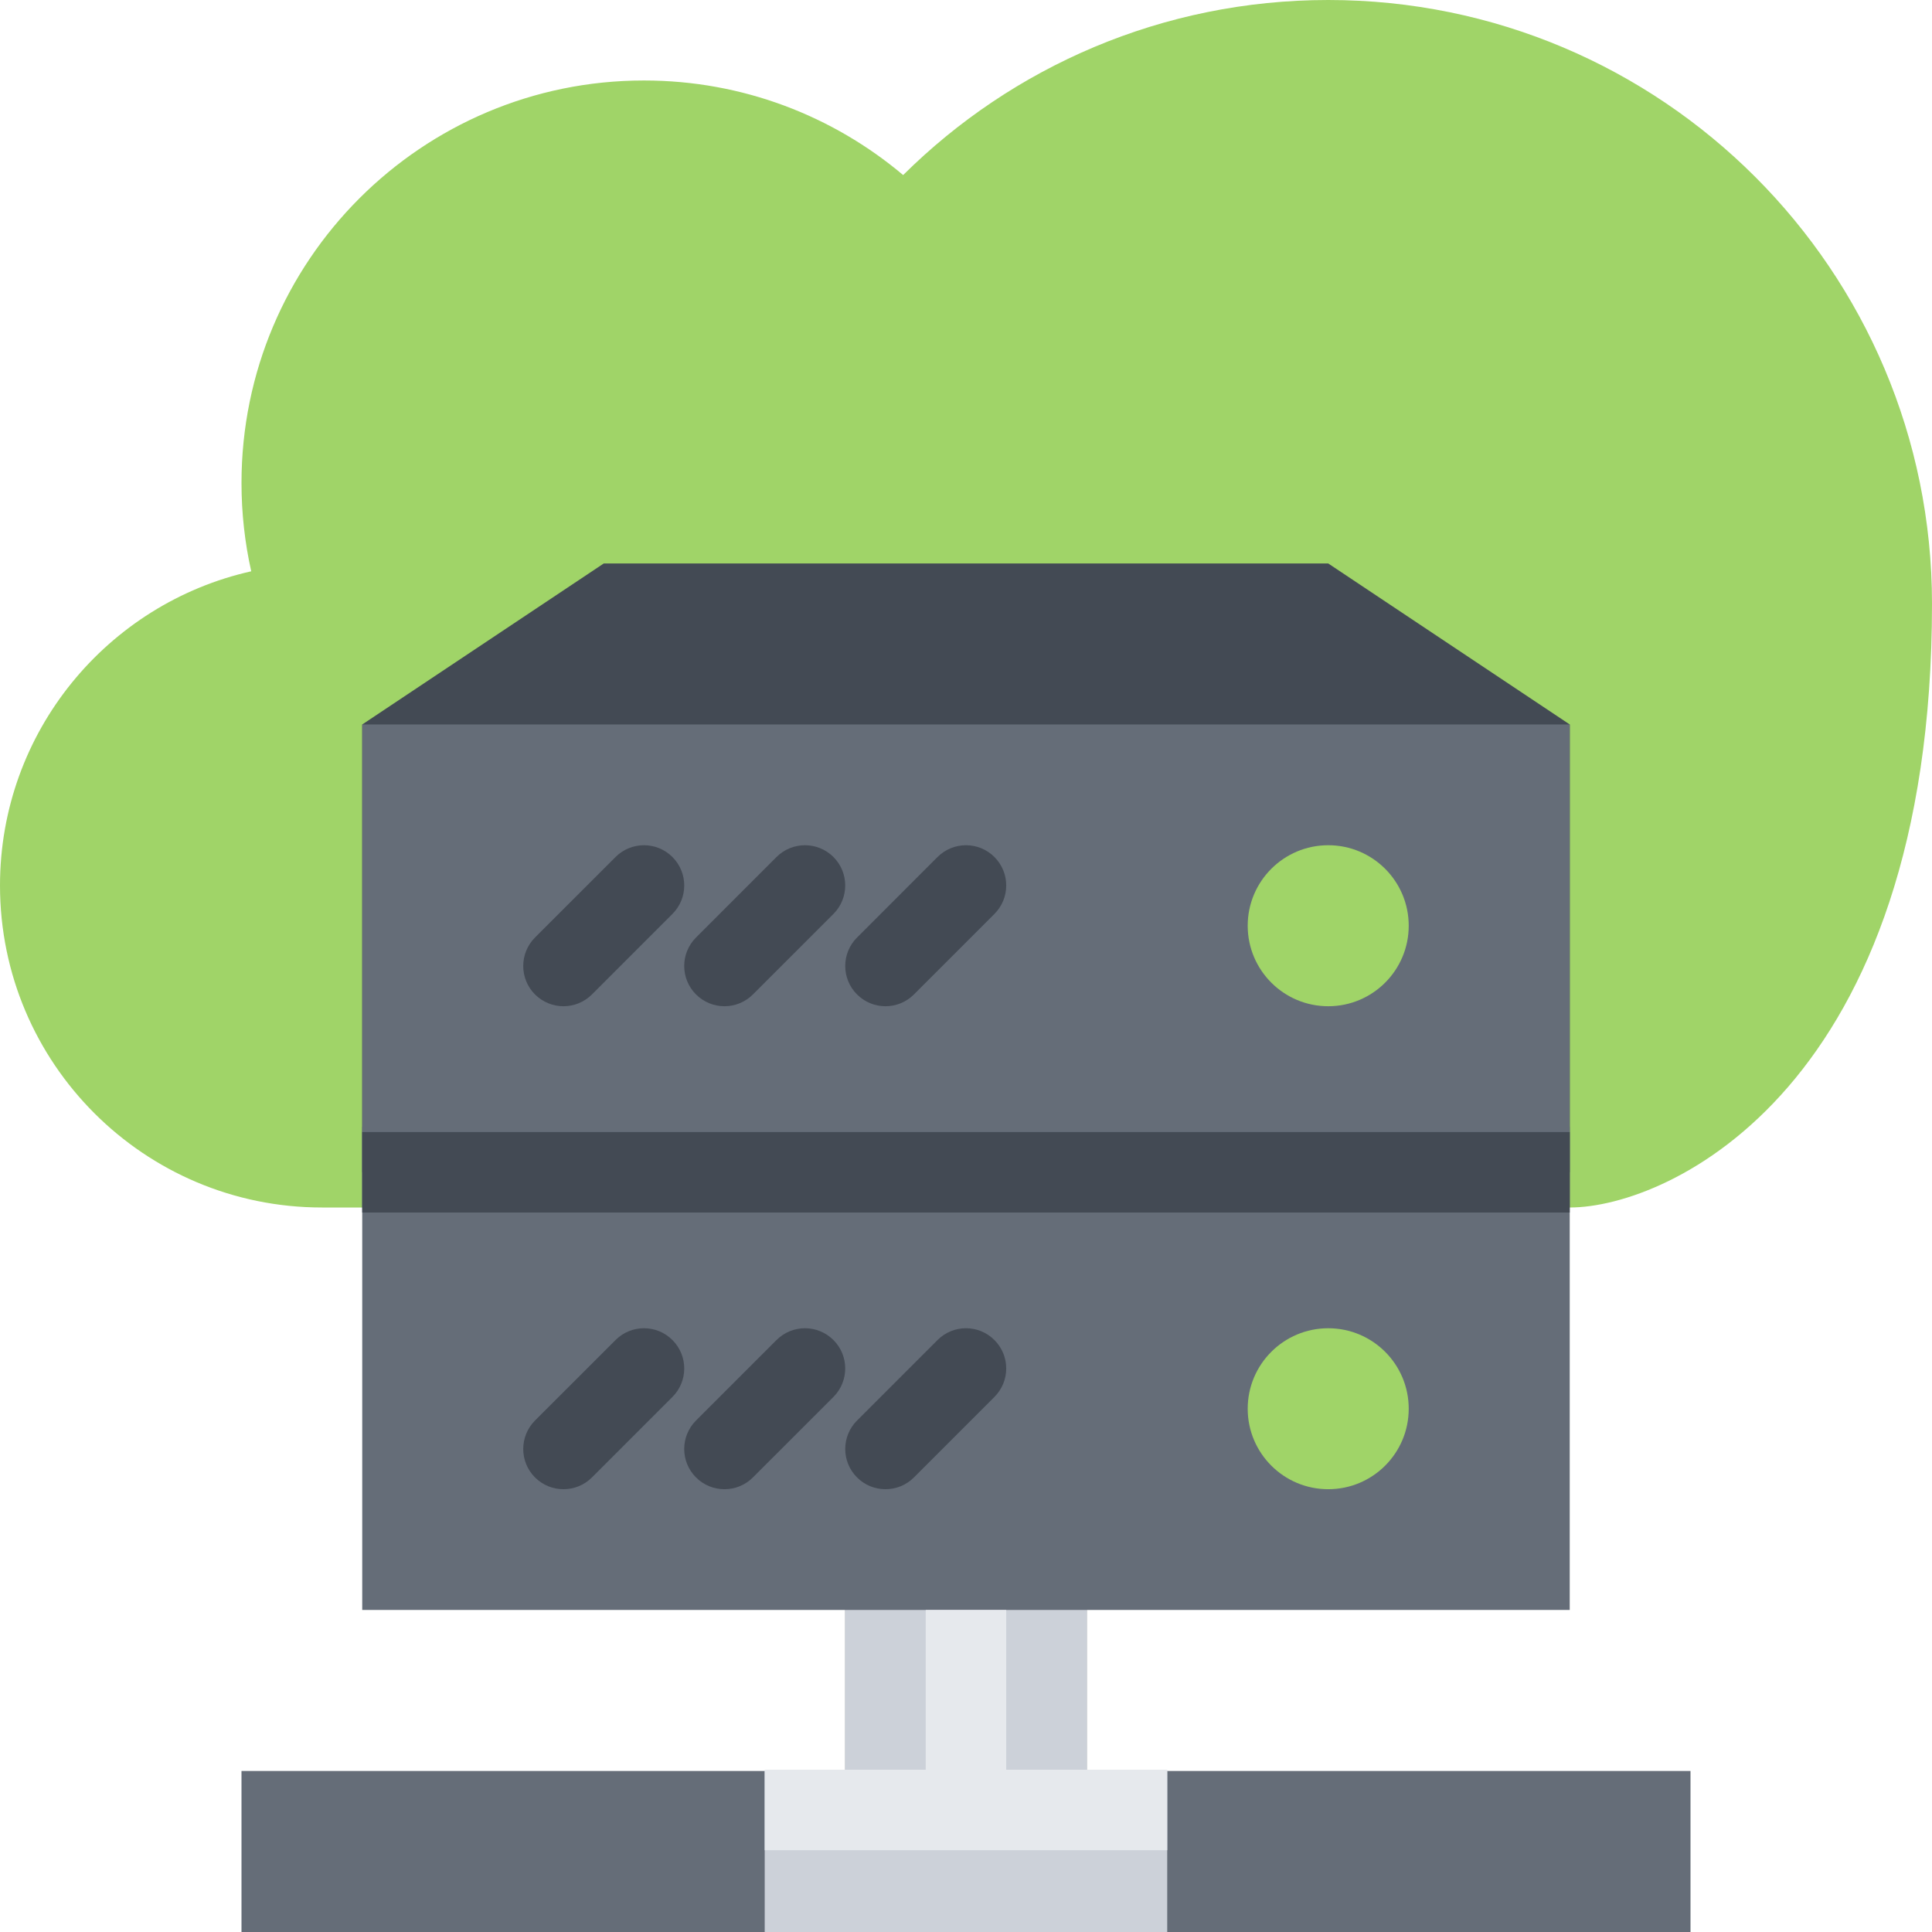
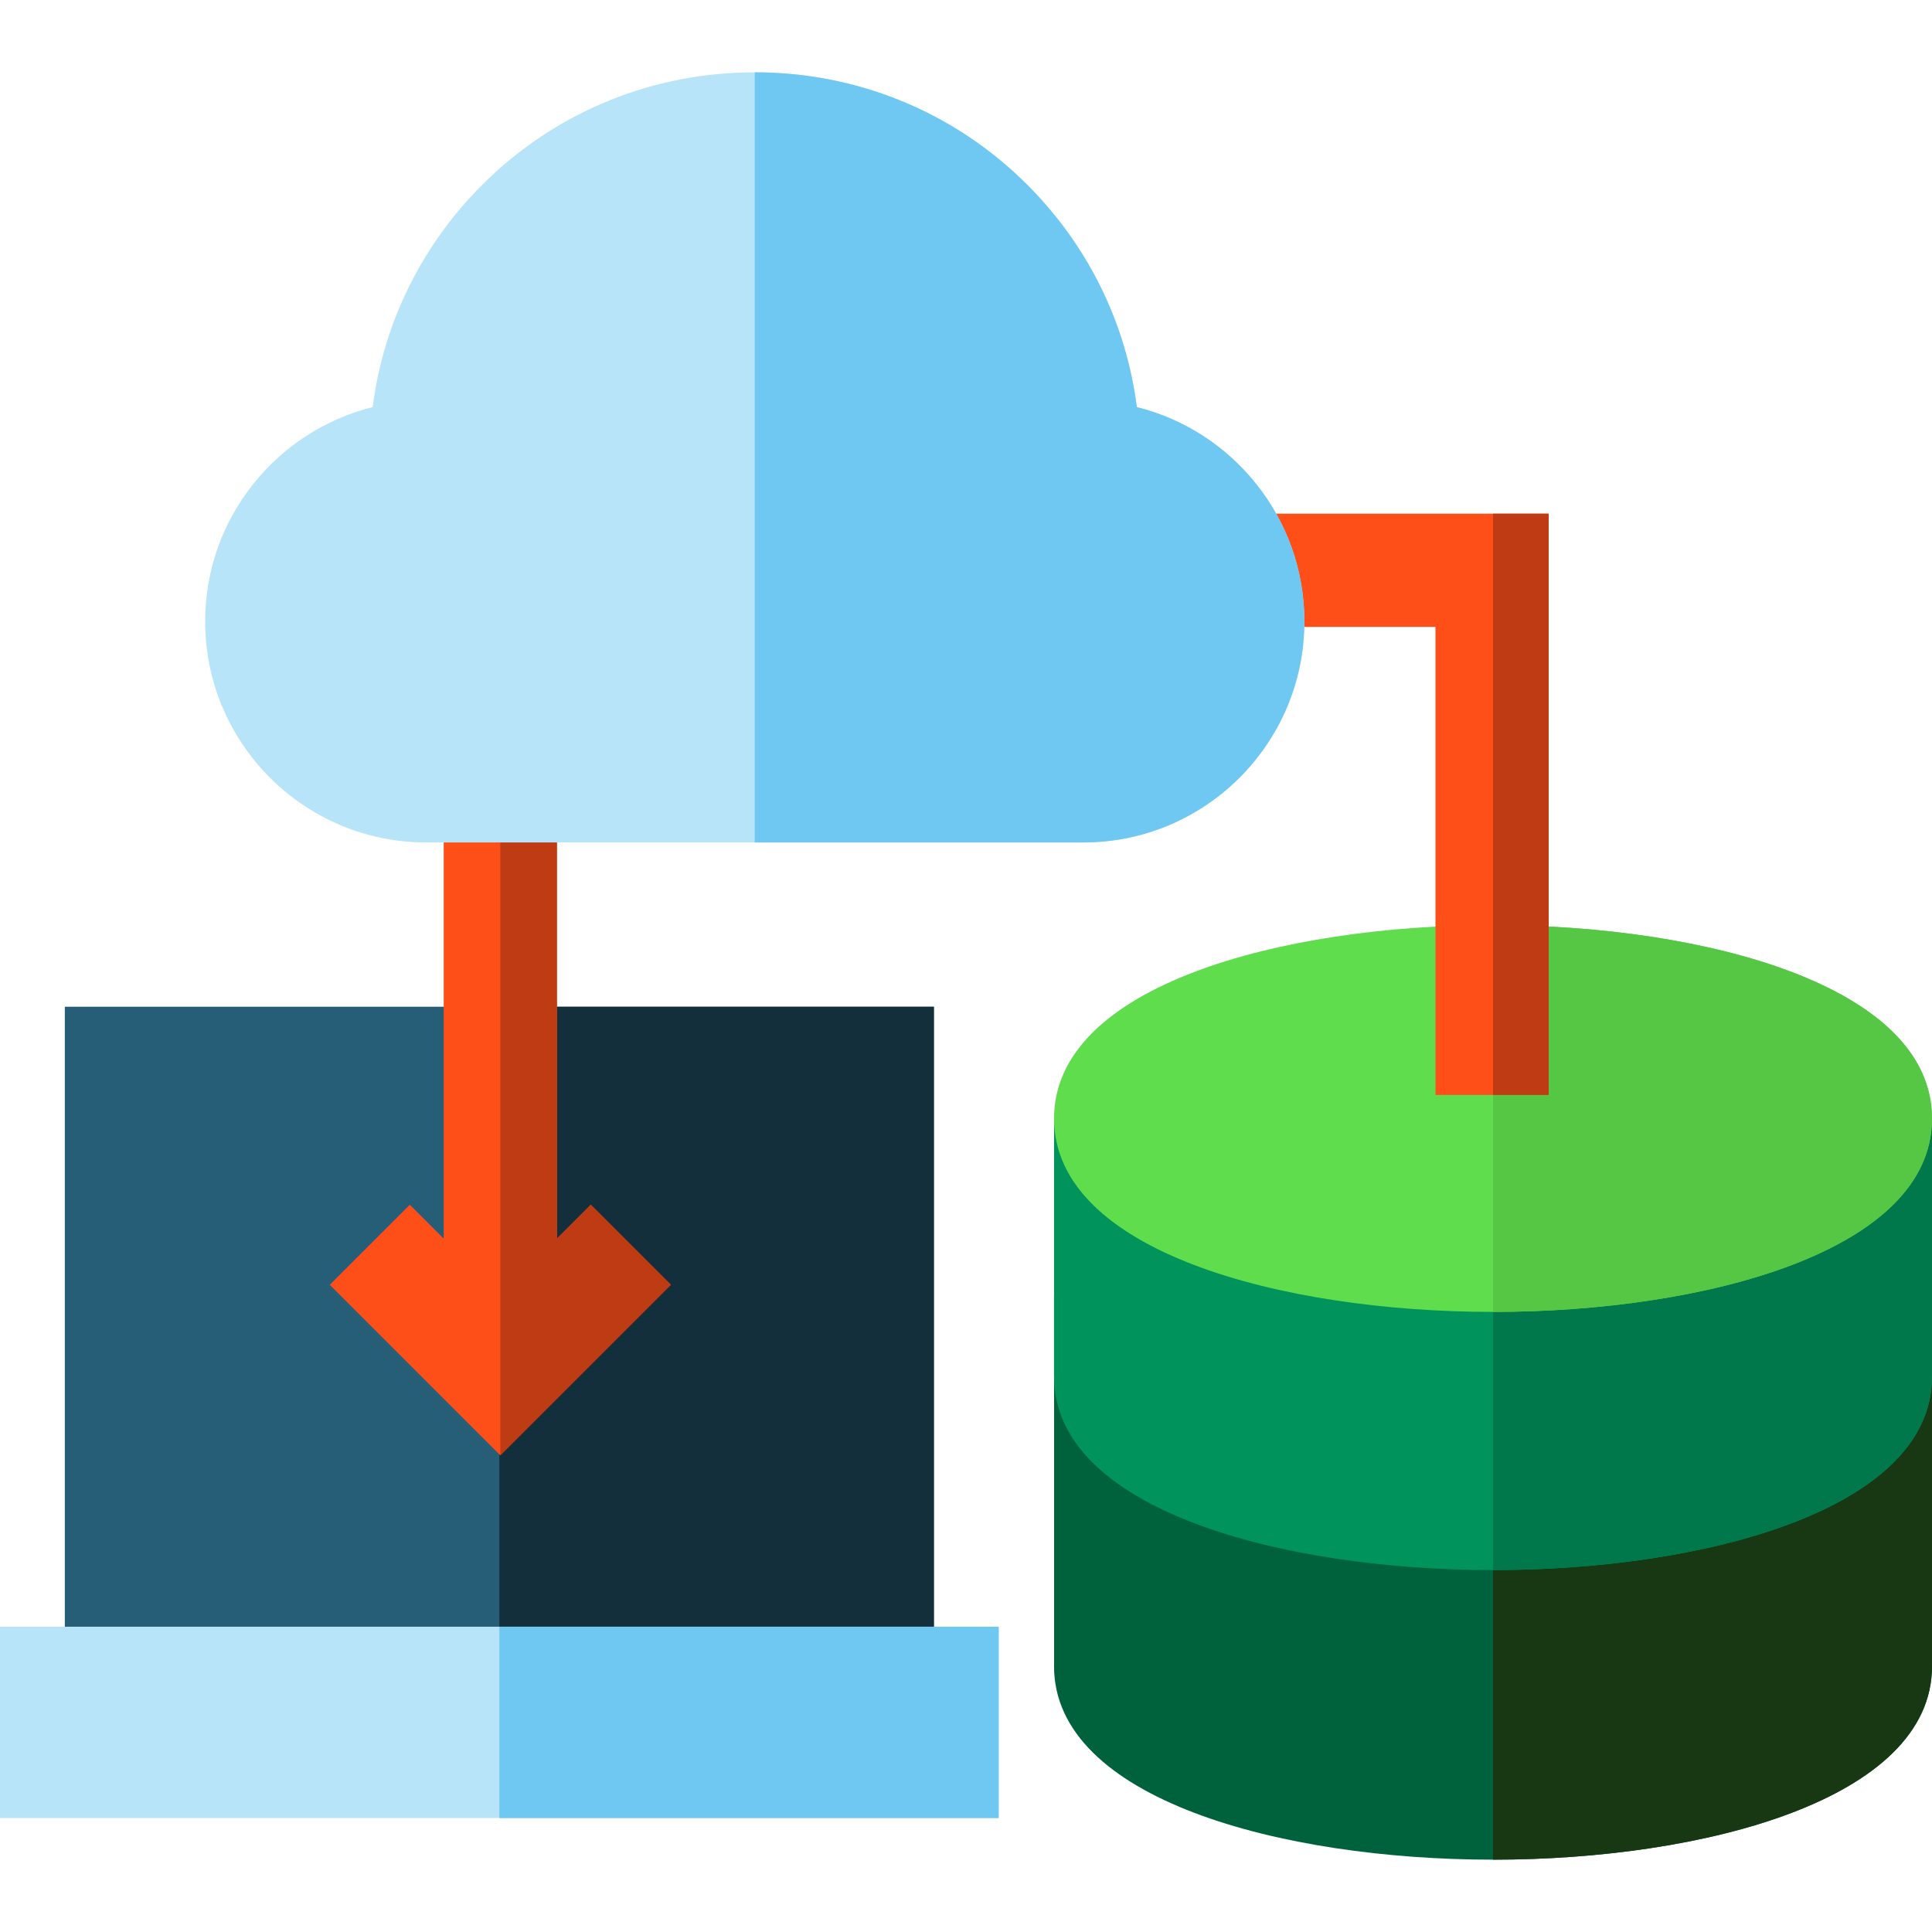
- <svg xmlns="http://www.w3.org/2000/svg" version="1.1" id="Layer_1" x="0px" y="0px" viewBox="0 0 511.6 511.6" style="enable-background:new 0 0 511.6 511.6;" xml:space="preserve">
-   <polygon style="fill:#656D78;" points="287.775,468.961 287.775,373.036 223.824,373.036 223.824,468.961 63.949,468.961   63.949,511.6 223.824,511.6 287.775,511.6 447.65,511.6 447.65,468.961 " />
-   <polygon style="fill:#CCD1D9;" points="309.085,468.961 287.775,468.961 287.775,373.036 223.824,373.036 223.824,468.961   202.497,468.961 202.497,511.6 223.824,511.6 287.775,511.6 309.085,511.6 " />
-   <path style="fill:#A0D468;" d="M351.724,0c-43.902,0-83.685,17.697-112.568,46.354c-18.548-15.621-42.482-25.043-68.634-25.043  c-58.86,0-106.572,47.721-106.572,106.58c0,8.041,0.89,15.863,2.576,23.389C28.446,159.82,0,193.825,0,234.48  c0,47.08,38.173,85.27,85.262,85.27h330.413c26.386,0,95.925-31.975,95.925-159.883C511.599,71.576,440.015,0,351.724,0z" />
-   <polygon style="fill:#434A54;" points="415.674,310.413 95.924,310.413 95.924,191.842 159.874,149.211 351.724,149.211   415.674,191.842 " />
-   <rect x="95.919" y="191.84" style="fill:#656D78;" width="319.75" height="127.91" />
-   <path style="fill:#A0D468;" d="M373.035,245.137c0,11.771-9.54,21.318-21.312,21.318s-21.327-9.547-21.327-21.318  c0-11.772,9.556-21.319,21.327-21.319S373.035,233.364,373.035,245.137z" />
-   <g>
-     <path style="fill:#434A54;" d="M149.21,266.455c-2.731,0-5.448-1.046-7.541-3.122c-4.152-4.161-4.152-10.913,0-15.074   l21.327-21.319c4.153-4.16,10.914-4.16,15.066,0c4.169,4.161,4.169,10.913,0,15.074l-21.312,21.319   C154.659,265.409,151.943,266.455,149.21,266.455z" />
-     <path style="fill:#434A54;" d="M191.849,266.455c-2.732,0-5.464-1.046-7.541-3.122c-4.168-4.161-4.168-10.913,0-15.074   l21.312-21.319c4.169-4.16,10.914-4.16,15.082,0c4.153,4.161,4.153,10.913,0,15.074l-21.327,21.319   C197.298,265.409,194.566,266.455,191.849,266.455z" />
-     <path style="fill:#434A54;" d="M234.472,266.455c-2.717,0-5.448-1.046-7.525-3.122c-4.168-4.161-4.168-10.913,0-15.074   l21.312-21.319c4.169-4.16,10.913-4.16,15.066,0c4.169,4.161,4.169,10.913,0,15.074l-21.312,21.319   C239.937,265.409,237.204,266.455,234.472,266.455z" />
-   </g>
-   <rect x="95.919" y="298.42" style="fill:#656D78;" width="319.75" height="127.9" />
-   <rect x="95.919" y="299.77" style="fill:#434A54;" width="319.75" height="21.312" />
-   <path style="fill:#A0D468;" d="M373.035,373.036c0,11.772-9.54,21.312-21.312,21.312s-21.327-9.539-21.327-21.312  c0-11.771,9.556-21.312,21.327-21.312S373.035,361.265,373.035,373.036z" />
-   <g>
-     <path style="fill:#434A54;" d="M149.21,394.348c-2.731,0-5.448-1.03-7.541-3.122c-4.152-4.153-4.152-10.898,0-15.066l21.327-21.312   c4.153-4.169,10.914-4.169,15.066,0c4.169,4.152,4.169,10.897,0,15.066l-21.312,21.312   C154.659,393.318,151.943,394.348,149.21,394.348z" />
-     <path style="fill:#434A54;" d="M191.849,394.348c-2.732,0-5.464-1.03-7.541-3.122c-4.168-4.153-4.168-10.898,0-15.066   l21.312-21.312c4.169-4.169,10.914-4.169,15.082,0c4.153,4.152,4.153,10.897,0,15.066l-21.327,21.312   C197.298,393.318,194.566,394.348,191.849,394.348z" />
-     <path style="fill:#434A54;" d="M234.472,394.348c-2.717,0-5.448-1.03-7.525-3.122c-4.168-4.153-4.168-10.898,0-15.066   l21.312-21.312c4.169-4.169,10.913-4.169,15.066,0c4.169,4.152,4.169,10.897,0,15.066l-21.312,21.312   C239.937,393.318,237.204,394.348,234.472,394.348z" />
-   </g>
-   <g>
-     <rect x="202.499" y="468.63" style="fill:#E6E9ED;" width="106.59" height="21.312" />
-     <rect x="245.139" y="426.32" style="fill:#E6E9ED;" width="21.311" height="42.31" />
-   </g>
+ <svg xmlns="http://www.w3.org/2000/svg" version="1.1" id="Capa_1" x="0px" y="0px" viewBox="0 0 512 512" style="enable-background:new 0 0 512 512;" xml:space="preserve">
+   <path style="fill:#00623D;" d="M395.667,492.833c-56.03,0-116.333-16.038-116.333-51.25V343.5H512v98.083  C512,476.795,451.696,492.833,395.667,492.833z" />
+   <path style="fill:#183713;" d="M395.667,343.5H512v98.083c0,35.212-60.304,51.25-116.333,51.25" />
+   <path style="fill:#00935C;" d="M395.667,416.083c-56.03,0-116.333-16.038-116.333-51.25v-68.416H512v68.416  C512,400.045,451.696,416.083,395.667,416.083z" />
+   <path style="fill:#00784B;" d="M395.667,296.417H512v68.416c0,35.212-60.304,51.25-116.333,51.25" />
+   <path style="fill:#60DD4D;" d="M395.667,245.167c-56.03,0-116.333,16.038-116.333,51.25s60.304,51.25,116.333,51.25  S512,331.629,512,296.417S451.696,245.167,395.667,245.167z" />
+   <path style="fill:#56C745;" d="M395.667,347.667c56.03,0,116.333-16.038,116.333-51.25s-60.304-51.25-116.333-51.25" />
+   <polygon style="fill:#FF4F19;" points="243.564,136.132 243.564,166.132 380.413,166.132 380.413,290.167 410.413,290.167   410.413,136.132 " />
+   <rect x="395.67" y="136.13" style="fill:#BF3B13;" width="14.747" height="154.03" />
+   <path style="fill:#265D77;" d="M247.488,437.679H17.179v-170.88h230.309V437.679z" />
+   <path style="fill:#132F3B;" d="M247.488,437.679H132.333v-170.88h115.155L247.488,437.679L247.488,437.679z" />
+   <path style="fill:#B7E4F8;" d="M264.667,481.798H0v-50.704h264.667V481.798z" />
+   <path style="fill:#6FC8F1;" d="M264.667,481.798H132.333v-50.704h132.333v50.704H264.667z" />
+   <polygon style="fill:#FF4F19;" points="177.783,340.484 132.588,385.678 87.394,340.484 108.606,319.271 117.588,328.252   117.588,200.132 147.588,200.132 147.588,328.252 156.57,319.271 " />
+   <polygon style="fill:#BF3B13;" points="132.588,385.678 132.588,200.132 147.588,200.132 147.588,328.252 156.57,319.271   177.783,340.484 " />
+   <path style="fill:#B7E4F8;" d="M301.272,107.884c-2.942-22.907-13.492-43.95-30.438-60.28  c-19.031-18.338-44.181-28.437-70.818-28.437c-26.636,0-51.786,10.099-70.817,28.438c-16.946,16.329-27.497,37.373-30.438,60.279  c-25.469,6.346-44.395,29.414-44.395,56.82c0,32.285,26.266,58.55,58.55,58.55h174.202c32.285,0,58.55-26.266,58.55-58.551  C345.667,137.298,326.741,114.23,301.272,107.884z" />
+   <path style="fill:#6FC8F1;" d="M301.272,107.884c-2.942-22.907-13.492-43.95-30.438-60.28  c-19.031-18.338-44.181-28.437-70.818-28.437v204.087h87.101c32.285,0,58.55-26.266,58.55-58.551  C345.667,137.298,326.741,114.23,301.272,107.884z" />
  <g>
</g>
  <g>
</g>
  <g>
</g>
  <g>
</g>
  <g>
</g>
  <g>
</g>
  <g>
</g>
  <g>
</g>
  <g>
</g>
  <g>
</g>
  <g>
</g>
  <g>
</g>
  <g>
</g>
  <g>
</g>
  <g>
</g>
</svg>
